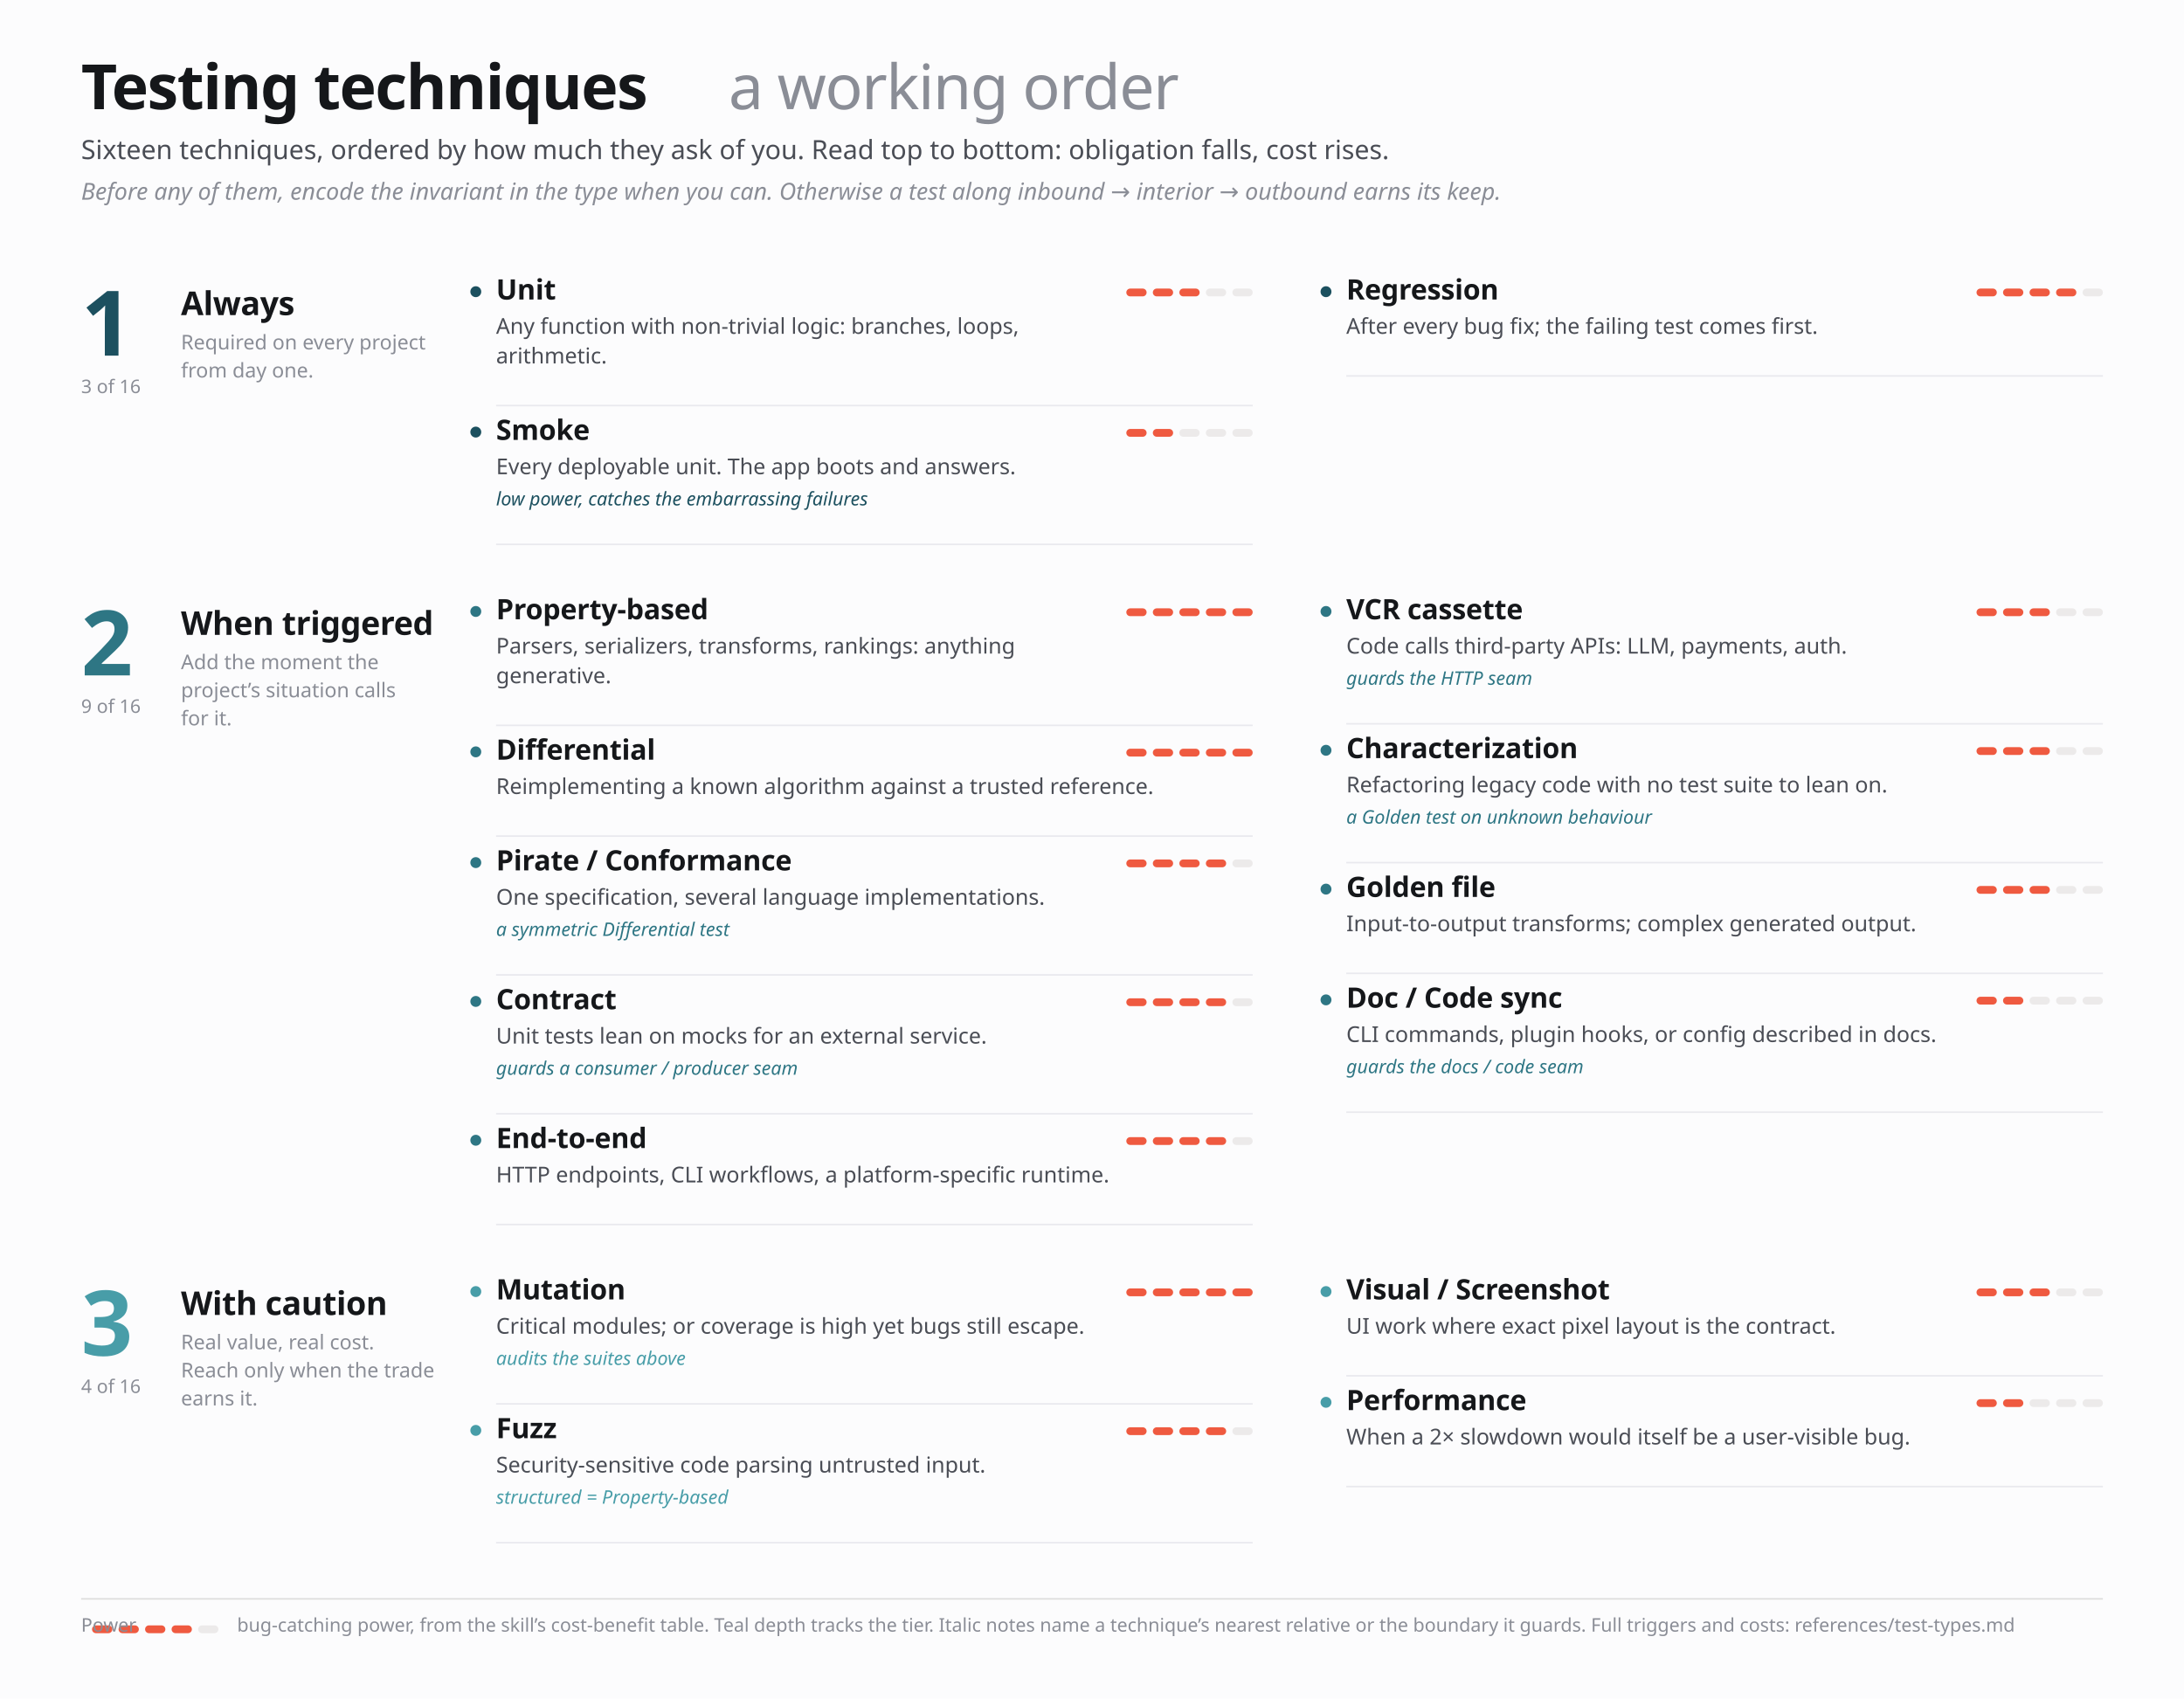
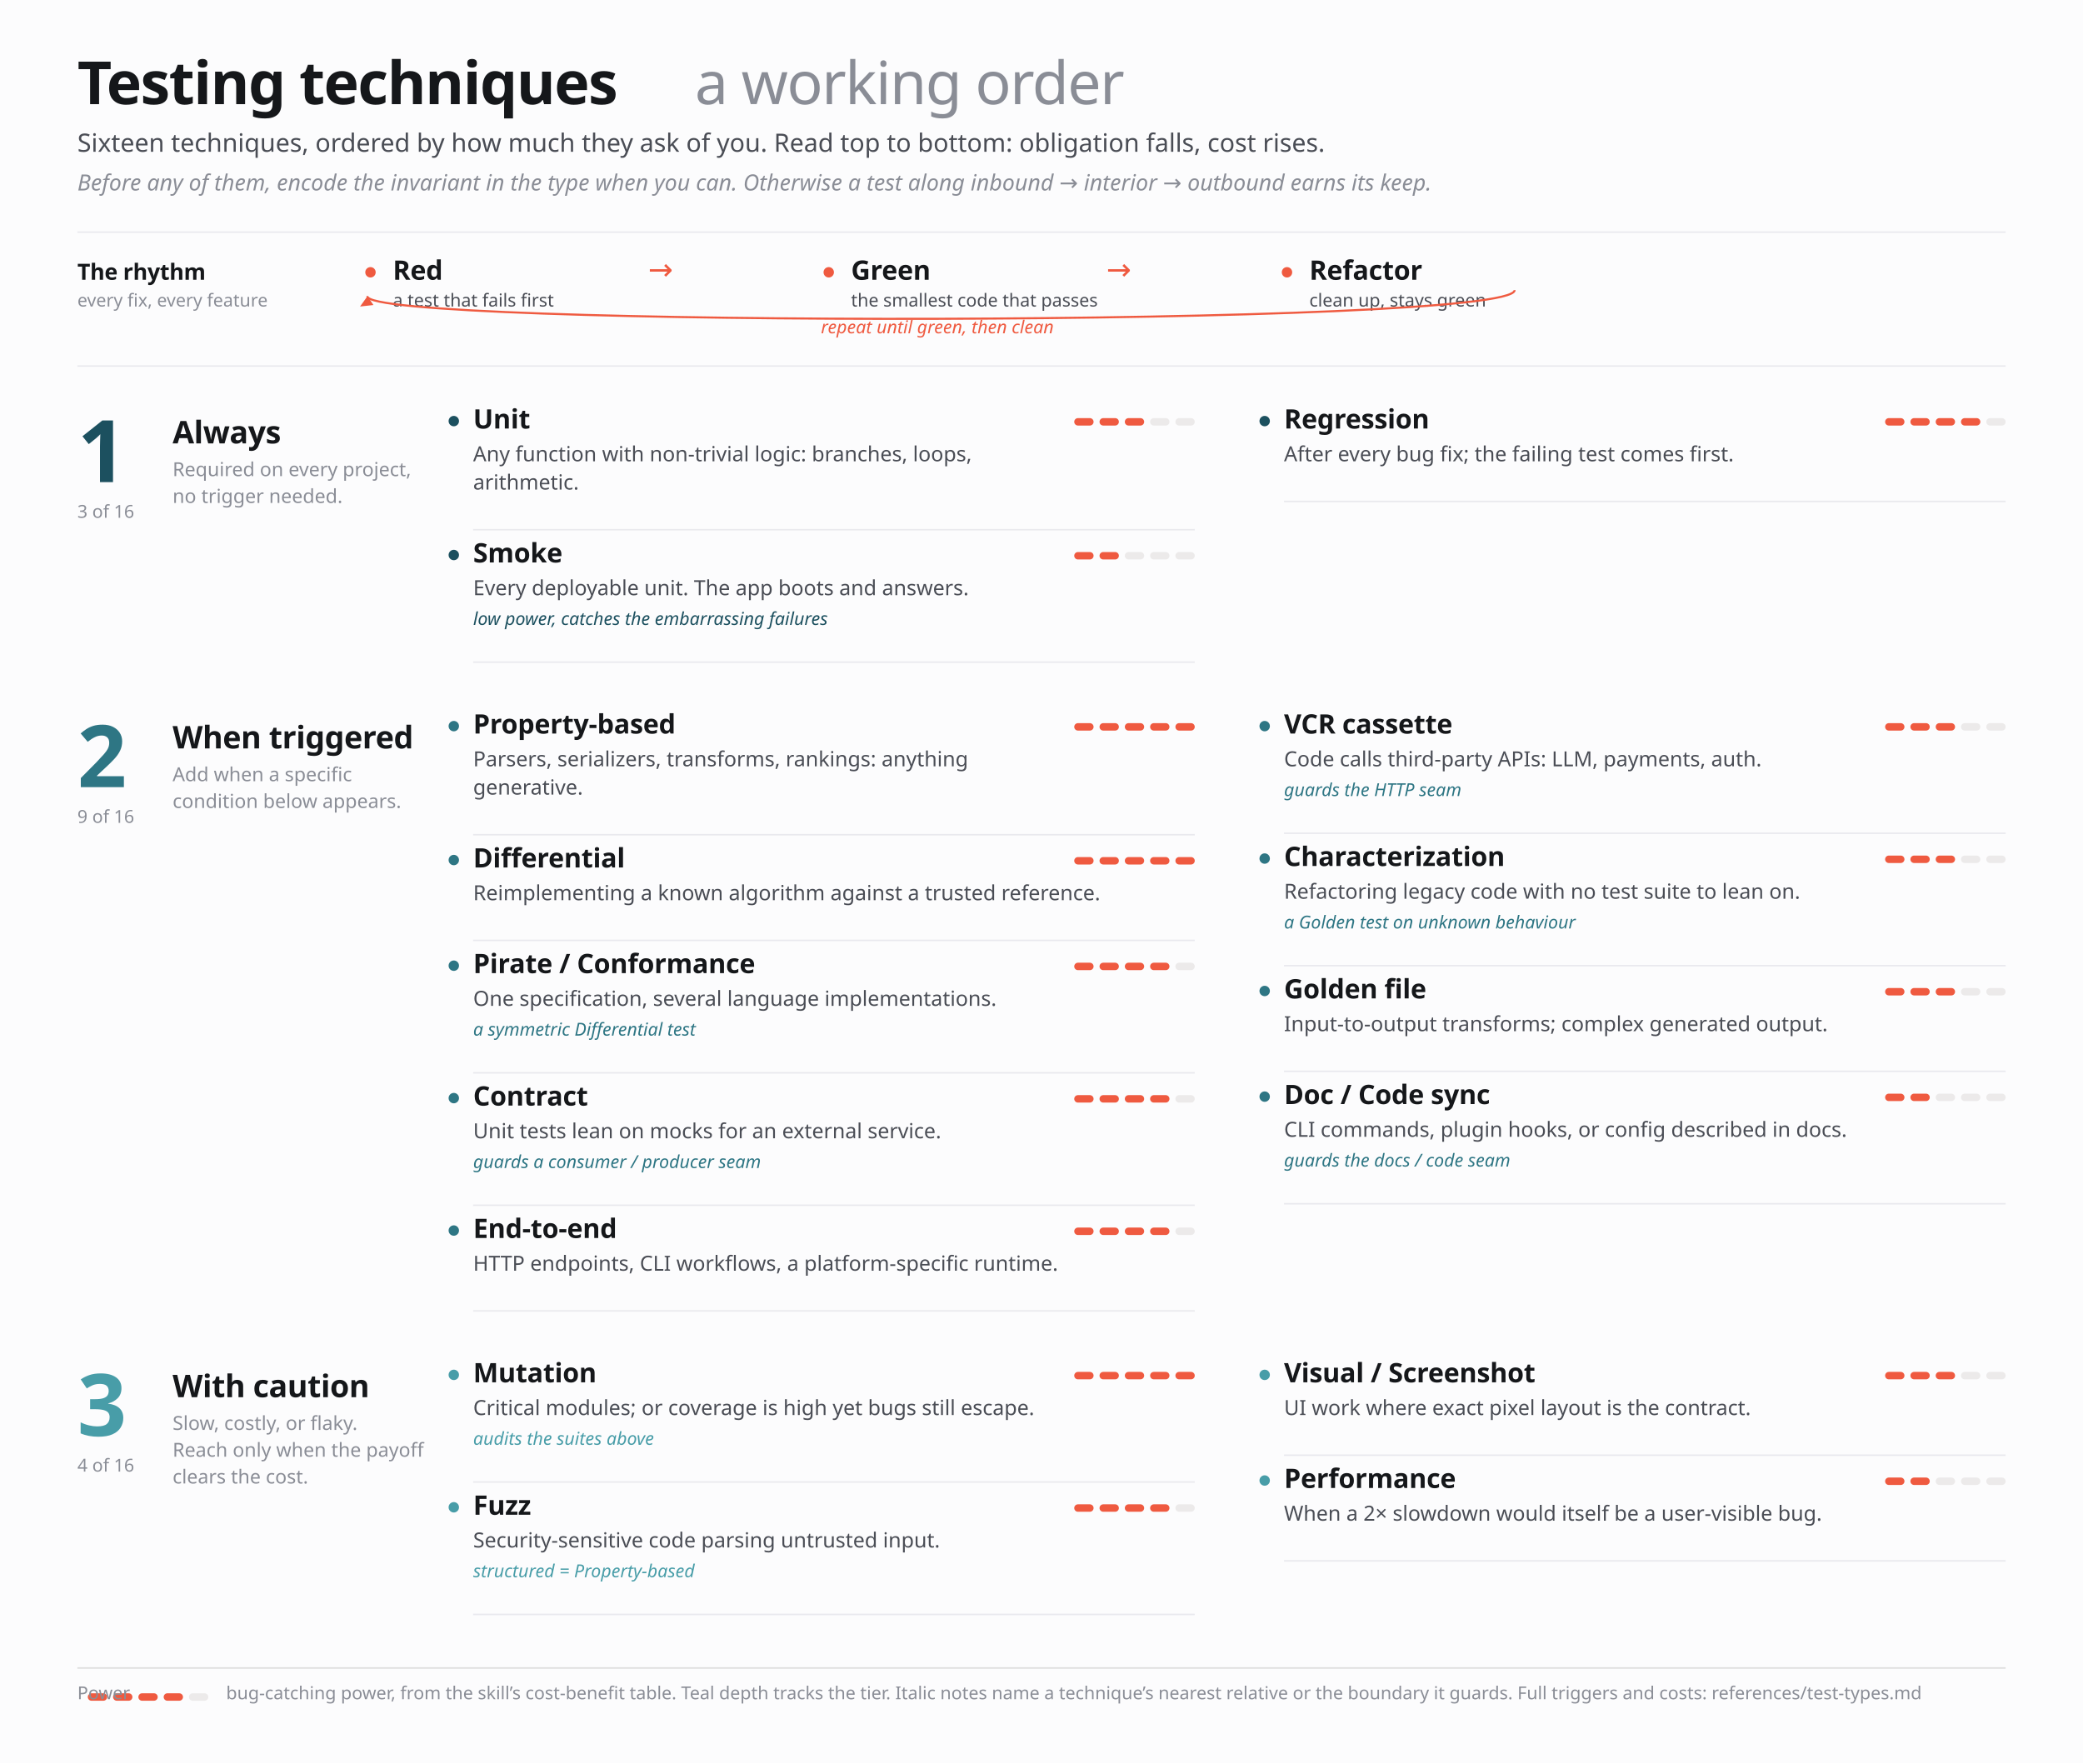
- <svg xmlns="http://www.w3.org/2000/svg" width="1400" height="1089" viewBox="0 0 1400 1089">
-   <rect width="1400" height="1089" fill="#fcfcfd" />
+ <svg xmlns="http://www.w3.org/2000/svg" width="1400" height="1185" viewBox="0 0 1400 1185">
+   <rect width="1400" height="1185" fill="#fcfcfd" />
  <text x="52.0" y="70.0" font-size="40" font-family="Bricolage Grotesque" font-weight="700" fill="#15171a" text-anchor="start" font-kerning="normal" letter-spacing="-0.80">Testing techniques</text>
  <text x="467.0" y="70.0" font-size="40" font-family="Bricolage Grotesque" font-weight="300" fill="#8a8d96" text-anchor="start" font-kerning="normal" letter-spacing="-0.80">a working order</text>
  <text x="52.0" y="102.0" font-size="17" font-family="Hanken Grotesk" font-weight="400" fill="#4a4d55" text-anchor="start" font-kerning="normal">Sixteen techniques, ordered by how much they ask of you. Read top to bottom: obligation falls, cost rises.</text>
  <text x="52.0" y="128.0" font-size="15" font-family="Hanken Grotesk" font-weight="400" fill="#8a8d96" text-anchor="start" font-kerning="normal" font-style="italic">Before any of them, encode the invariant in the type when you can. Otherwise a test along inbound → interior → outbound earns its keep.</text>
-   <text x="52.0" y="228.0" font-size="58" font-family="Bricolage Grotesque" font-weight="700" fill="#1c505f" text-anchor="start" font-kerning="normal" letter-spacing="-1.74">1</text>
-   <text x="116.0" y="202.0" font-size="21" font-family="Bricolage Grotesque" font-weight="600" fill="#15171a" text-anchor="start" font-kerning="normal" letter-spacing="-0.21">Always</text>
-   <text x="116.0" y="224.0" font-size="13" font-family="Hanken Grotesk" font-weight="400" fill="#8a8d96" text-anchor="start" font-kerning="normal">Required on every project</text>
-   <text x="116.0" y="242.0" font-size="13" font-family="Hanken Grotesk" font-weight="400" fill="#8a8d96" text-anchor="start" font-kerning="normal">from day one.</text>
-   <text x="52.0" y="252.0" font-size="12" font-family="Hanken Grotesk" font-weight="400" fill="#8a8d96" text-anchor="start" font-kerning="normal">3 of 16</text>
-   <circle cx="305.0" cy="187.0" r="3.5" fill="#1c505f" />
-   <text x="318.0" y="192.0" font-size="18" font-family="Bricolage Grotesque" font-weight="600" fill="#15171a" text-anchor="start" font-kerning="normal" letter-spacing="-0.11">Unit</text>
-   <rect x="722.0" y="185.0" width="13" height="5" rx="2.5" fill="#ef5a40" />
-   <rect x="739.0" y="185.0" width="13" height="5" rx="2.5" fill="#ef5a40" />
-   <rect x="756.0" y="185.0" width="13" height="5" rx="2.5" fill="#ef5a40" />
-   <rect x="773.0" y="185.0" width="13" height="5" rx="2.5" fill="#eceaea" />
-   <rect x="790.0" y="185.0" width="13" height="5" rx="2.5" fill="#eceaea" />
-   <text x="318.0" y="214.0" font-size="14" font-family="Hanken Grotesk" font-weight="400" fill="#4a4d55" text-anchor="start" font-kerning="normal">Any function with non-trivial logic: branches, loops,</text>
-   <text x="318.0" y="233.0" font-size="14" font-family="Hanken Grotesk" font-weight="400" fill="#4a4d55" text-anchor="start" font-kerning="normal">arithmetic.</text>
-   <line x1="318.0" y1="260.0" x2="803.0" y2="260.0" stroke="#e9e9ee" stroke-width="1" />
-   <circle cx="305.0" cy="277.0" r="3.5" fill="#1c505f" />
-   <text x="318.0" y="282.0" font-size="18" font-family="Bricolage Grotesque" font-weight="600" fill="#15171a" text-anchor="start" font-kerning="normal" letter-spacing="-0.11">Smoke</text>
-   <rect x="722.0" y="275.0" width="13" height="5" rx="2.5" fill="#ef5a40" />
-   <rect x="739.0" y="275.0" width="13" height="5" rx="2.5" fill="#ef5a40" />
-   <rect x="756.0" y="275.0" width="13" height="5" rx="2.5" fill="#eceaea" />
-   <rect x="773.0" y="275.0" width="13" height="5" rx="2.5" fill="#eceaea" />
-   <rect x="790.0" y="275.0" width="13" height="5" rx="2.5" fill="#eceaea" />
-   <text x="318.0" y="304.0" font-size="14" font-family="Hanken Grotesk" font-weight="400" fill="#4a4d55" text-anchor="start" font-kerning="normal">Every deployable unit. The app boots and answers.</text>
-   <text x="318.0" y="324.0" font-size="12" font-family="Hanken Grotesk" font-weight="400" fill="#1c505f" text-anchor="start" font-kerning="normal" font-style="italic">low power, catches the embarrassing failures</text>
-   <line x1="318.0" y1="349.0" x2="803.0" y2="349.0" stroke="#e9e9ee" stroke-width="1" />
-   <circle cx="850.0" cy="187.0" r="3.5" fill="#1c505f" />
-   <text x="863.0" y="192.0" font-size="18" font-family="Bricolage Grotesque" font-weight="600" fill="#15171a" text-anchor="start" font-kerning="normal" letter-spacing="-0.11">Regression</text>
-   <rect x="1267.0" y="185.0" width="13" height="5" rx="2.5" fill="#ef5a40" />
-   <rect x="1284.0" y="185.0" width="13" height="5" rx="2.5" fill="#ef5a40" />
-   <rect x="1301.0" y="185.0" width="13" height="5" rx="2.5" fill="#ef5a40" />
-   <rect x="1318.0" y="185.0" width="13" height="5" rx="2.5" fill="#ef5a40" />
-   <rect x="1335.0" y="185.0" width="13" height="5" rx="2.5" fill="#eceaea" />
-   <text x="863.0" y="214.0" font-size="14" font-family="Hanken Grotesk" font-weight="400" fill="#4a4d55" text-anchor="start" font-kerning="normal">After every bug fix; the failing test comes first.</text>
-   <line x1="863.0" y1="241.0" x2="1348.0" y2="241.0" stroke="#e9e9ee" stroke-width="1" />
-   <text x="52.0" y="433.0" font-size="58" font-family="Bricolage Grotesque" font-weight="700" fill="#2e7684" text-anchor="start" font-kerning="normal" letter-spacing="-1.74">2</text>
-   <text x="116.0" y="407.0" font-size="21" font-family="Bricolage Grotesque" font-weight="600" fill="#15171a" text-anchor="start" font-kerning="normal" letter-spacing="-0.21">When triggered</text>
-   <text x="116.0" y="429.0" font-size="13" font-family="Hanken Grotesk" font-weight="400" fill="#8a8d96" text-anchor="start" font-kerning="normal">Add the moment the</text>
-   <text x="116.0" y="447.0" font-size="13" font-family="Hanken Grotesk" font-weight="400" fill="#8a8d96" text-anchor="start" font-kerning="normal">project’s situation calls</text>
-   <text x="116.0" y="465.0" font-size="13" font-family="Hanken Grotesk" font-weight="400" fill="#8a8d96" text-anchor="start" font-kerning="normal">for it.</text>
-   <text x="52.0" y="457.0" font-size="12" font-family="Hanken Grotesk" font-weight="400" fill="#8a8d96" text-anchor="start" font-kerning="normal">9 of 16</text>
-   <circle cx="305.0" cy="392.0" r="3.5" fill="#2e7684" />
-   <text x="318.0" y="397.0" font-size="18" font-family="Bricolage Grotesque" font-weight="600" fill="#15171a" text-anchor="start" font-kerning="normal" letter-spacing="-0.11">Property-based</text>
-   <rect x="722.0" y="390.0" width="13" height="5" rx="2.5" fill="#ef5a40" />
-   <rect x="739.0" y="390.0" width="13" height="5" rx="2.5" fill="#ef5a40" />
-   <rect x="756.0" y="390.0" width="13" height="5" rx="2.5" fill="#ef5a40" />
-   <rect x="773.0" y="390.0" width="13" height="5" rx="2.5" fill="#ef5a40" />
-   <rect x="790.0" y="390.0" width="13" height="5" rx="2.5" fill="#ef5a40" />
-   <text x="318.0" y="419.0" font-size="14" font-family="Hanken Grotesk" font-weight="400" fill="#4a4d55" text-anchor="start" font-kerning="normal">Parsers, serializers, transforms, rankings: anything</text>
-   <text x="318.0" y="438.0" font-size="14" font-family="Hanken Grotesk" font-weight="400" fill="#4a4d55" text-anchor="start" font-kerning="normal">generative.</text>
-   <line x1="318.0" y1="465.0" x2="803.0" y2="465.0" stroke="#e9e9ee" stroke-width="1" />
-   <circle cx="305.0" cy="482.0" r="3.5" fill="#2e7684" />
-   <text x="318.0" y="487.0" font-size="18" font-family="Bricolage Grotesque" font-weight="600" fill="#15171a" text-anchor="start" font-kerning="normal" letter-spacing="-0.11">Differential</text>
-   <rect x="722.0" y="480.0" width="13" height="5" rx="2.5" fill="#ef5a40" />
-   <rect x="739.0" y="480.0" width="13" height="5" rx="2.5" fill="#ef5a40" />
-   <rect x="756.0" y="480.0" width="13" height="5" rx="2.5" fill="#ef5a40" />
-   <rect x="773.0" y="480.0" width="13" height="5" rx="2.5" fill="#ef5a40" />
-   <rect x="790.0" y="480.0" width="13" height="5" rx="2.5" fill="#ef5a40" />
-   <text x="318.0" y="509.0" font-size="14" font-family="Hanken Grotesk" font-weight="400" fill="#4a4d55" text-anchor="start" font-kerning="normal">Reimplementing a known algorithm against a trusted reference.</text>
-   <line x1="318.0" y1="536.0" x2="803.0" y2="536.0" stroke="#e9e9ee" stroke-width="1" />
-   <circle cx="305.0" cy="553.0" r="3.5" fill="#2e7684" />
-   <text x="318.0" y="558.0" font-size="18" font-family="Bricolage Grotesque" font-weight="600" fill="#15171a" text-anchor="start" font-kerning="normal" letter-spacing="-0.11">Pirate / Conformance</text>
-   <rect x="722.0" y="551.0" width="13" height="5" rx="2.5" fill="#ef5a40" />
-   <rect x="739.0" y="551.0" width="13" height="5" rx="2.5" fill="#ef5a40" />
-   <rect x="756.0" y="551.0" width="13" height="5" rx="2.5" fill="#ef5a40" />
-   <rect x="773.0" y="551.0" width="13" height="5" rx="2.5" fill="#ef5a40" />
-   <rect x="790.0" y="551.0" width="13" height="5" rx="2.5" fill="#eceaea" />
-   <text x="318.0" y="580.0" font-size="14" font-family="Hanken Grotesk" font-weight="400" fill="#4a4d55" text-anchor="start" font-kerning="normal">One specification, several language implementations.</text>
-   <text x="318.0" y="600.0" font-size="12" font-family="Hanken Grotesk" font-weight="400" fill="#2e7684" text-anchor="start" font-kerning="normal" font-style="italic">a symmetric Differential test</text>
-   <line x1="318.0" y1="625.0" x2="803.0" y2="625.0" stroke="#e9e9ee" stroke-width="1" />
-   <circle cx="305.0" cy="642.0" r="3.5" fill="#2e7684" />
-   <text x="318.0" y="647.0" font-size="18" font-family="Bricolage Grotesque" font-weight="600" fill="#15171a" text-anchor="start" font-kerning="normal" letter-spacing="-0.11">Contract</text>
-   <rect x="722.0" y="640.0" width="13" height="5" rx="2.5" fill="#ef5a40" />
-   <rect x="739.0" y="640.0" width="13" height="5" rx="2.5" fill="#ef5a40" />
-   <rect x="756.0" y="640.0" width="13" height="5" rx="2.5" fill="#ef5a40" />
-   <rect x="773.0" y="640.0" width="13" height="5" rx="2.5" fill="#ef5a40" />
-   <rect x="790.0" y="640.0" width="13" height="5" rx="2.5" fill="#eceaea" />
-   <text x="318.0" y="669.0" font-size="14" font-family="Hanken Grotesk" font-weight="400" fill="#4a4d55" text-anchor="start" font-kerning="normal">Unit tests lean on mocks for an external service.</text>
-   <text x="318.0" y="689.0" font-size="12" font-family="Hanken Grotesk" font-weight="400" fill="#2e7684" text-anchor="start" font-kerning="normal" font-style="italic">guards a consumer / producer seam</text>
-   <line x1="318.0" y1="714.0" x2="803.0" y2="714.0" stroke="#e9e9ee" stroke-width="1" />
-   <circle cx="305.0" cy="731.0" r="3.5" fill="#2e7684" />
-   <text x="318.0" y="736.0" font-size="18" font-family="Bricolage Grotesque" font-weight="600" fill="#15171a" text-anchor="start" font-kerning="normal" letter-spacing="-0.11">End-to-end</text>
-   <rect x="722.0" y="729.0" width="13" height="5" rx="2.5" fill="#ef5a40" />
-   <rect x="739.0" y="729.0" width="13" height="5" rx="2.5" fill="#ef5a40" />
-   <rect x="756.0" y="729.0" width="13" height="5" rx="2.5" fill="#ef5a40" />
-   <rect x="773.0" y="729.0" width="13" height="5" rx="2.5" fill="#ef5a40" />
-   <rect x="790.0" y="729.0" width="13" height="5" rx="2.5" fill="#eceaea" />
-   <text x="318.0" y="758.0" font-size="14" font-family="Hanken Grotesk" font-weight="400" fill="#4a4d55" text-anchor="start" font-kerning="normal">HTTP endpoints, CLI workflows, a platform-specific runtime.</text>
-   <line x1="318.0" y1="785.0" x2="803.0" y2="785.0" stroke="#e9e9ee" stroke-width="1" />
-   <circle cx="850.0" cy="392.0" r="3.5" fill="#2e7684" />
-   <text x="863.0" y="397.0" font-size="18" font-family="Bricolage Grotesque" font-weight="600" fill="#15171a" text-anchor="start" font-kerning="normal" letter-spacing="-0.11">VCR cassette</text>
-   <rect x="1267.0" y="390.0" width="13" height="5" rx="2.5" fill="#ef5a40" />
-   <rect x="1284.0" y="390.0" width="13" height="5" rx="2.5" fill="#ef5a40" />
-   <rect x="1301.0" y="390.0" width="13" height="5" rx="2.5" fill="#ef5a40" />
-   <rect x="1318.0" y="390.0" width="13" height="5" rx="2.5" fill="#eceaea" />
-   <rect x="1335.0" y="390.0" width="13" height="5" rx="2.5" fill="#eceaea" />
-   <text x="863.0" y="419.0" font-size="14" font-family="Hanken Grotesk" font-weight="400" fill="#4a4d55" text-anchor="start" font-kerning="normal">Code calls third-party APIs: LLM, payments, auth.</text>
-   <text x="863.0" y="439.0" font-size="12" font-family="Hanken Grotesk" font-weight="400" fill="#2e7684" text-anchor="start" font-kerning="normal" font-style="italic">guards the HTTP seam</text>
-   <line x1="863.0" y1="464.0" x2="1348.0" y2="464.0" stroke="#e9e9ee" stroke-width="1" />
-   <circle cx="850.0" cy="481.0" r="3.5" fill="#2e7684" />
-   <text x="863.0" y="486.0" font-size="18" font-family="Bricolage Grotesque" font-weight="600" fill="#15171a" text-anchor="start" font-kerning="normal" letter-spacing="-0.11">Characterization</text>
-   <rect x="1267.0" y="479.0" width="13" height="5" rx="2.5" fill="#ef5a40" />
-   <rect x="1284.0" y="479.0" width="13" height="5" rx="2.5" fill="#ef5a40" />
-   <rect x="1301.0" y="479.0" width="13" height="5" rx="2.5" fill="#ef5a40" />
-   <rect x="1318.0" y="479.0" width="13" height="5" rx="2.5" fill="#eceaea" />
-   <rect x="1335.0" y="479.0" width="13" height="5" rx="2.5" fill="#eceaea" />
-   <text x="863.0" y="508.0" font-size="14" font-family="Hanken Grotesk" font-weight="400" fill="#4a4d55" text-anchor="start" font-kerning="normal">Refactoring legacy code with no test suite to lean on.</text>
-   <text x="863.0" y="528.0" font-size="12" font-family="Hanken Grotesk" font-weight="400" fill="#2e7684" text-anchor="start" font-kerning="normal" font-style="italic">a Golden test on unknown behaviour</text>
-   <line x1="863.0" y1="553.0" x2="1348.0" y2="553.0" stroke="#e9e9ee" stroke-width="1" />
-   <circle cx="850.0" cy="570.0" r="3.5" fill="#2e7684" />
-   <text x="863.0" y="575.0" font-size="18" font-family="Bricolage Grotesque" font-weight="600" fill="#15171a" text-anchor="start" font-kerning="normal" letter-spacing="-0.11">Golden file</text>
-   <rect x="1267.0" y="568.0" width="13" height="5" rx="2.5" fill="#ef5a40" />
-   <rect x="1284.0" y="568.0" width="13" height="5" rx="2.5" fill="#ef5a40" />
-   <rect x="1301.0" y="568.0" width="13" height="5" rx="2.5" fill="#ef5a40" />
-   <rect x="1318.0" y="568.0" width="13" height="5" rx="2.5" fill="#eceaea" />
-   <rect x="1335.0" y="568.0" width="13" height="5" rx="2.5" fill="#eceaea" />
-   <text x="863.0" y="597.0" font-size="14" font-family="Hanken Grotesk" font-weight="400" fill="#4a4d55" text-anchor="start" font-kerning="normal">Input-to-output transforms; complex generated output.</text>
-   <line x1="863.0" y1="624.0" x2="1348.0" y2="624.0" stroke="#e9e9ee" stroke-width="1" />
-   <circle cx="850.0" cy="641.0" r="3.5" fill="#2e7684" />
-   <text x="863.0" y="646.0" font-size="18" font-family="Bricolage Grotesque" font-weight="600" fill="#15171a" text-anchor="start" font-kerning="normal" letter-spacing="-0.11">Doc / Code sync</text>
-   <rect x="1267.0" y="639.0" width="13" height="5" rx="2.5" fill="#ef5a40" />
-   <rect x="1284.0" y="639.0" width="13" height="5" rx="2.5" fill="#ef5a40" />
-   <rect x="1301.0" y="639.0" width="13" height="5" rx="2.5" fill="#eceaea" />
-   <rect x="1318.0" y="639.0" width="13" height="5" rx="2.5" fill="#eceaea" />
-   <rect x="1335.0" y="639.0" width="13" height="5" rx="2.5" fill="#eceaea" />
-   <text x="863.0" y="668.0" font-size="14" font-family="Hanken Grotesk" font-weight="400" fill="#4a4d55" text-anchor="start" font-kerning="normal">CLI commands, plugin hooks, or config described in docs.</text>
-   <text x="863.0" y="688.0" font-size="12" font-family="Hanken Grotesk" font-weight="400" fill="#2e7684" text-anchor="start" font-kerning="normal" font-style="italic">guards the docs / code seam</text>
-   <line x1="863.0" y1="713.0" x2="1348.0" y2="713.0" stroke="#e9e9ee" stroke-width="1" />
-   <text x="52.0" y="869.0" font-size="58" font-family="Bricolage Grotesque" font-weight="700" fill="#489da8" text-anchor="start" font-kerning="normal" letter-spacing="-1.74">3</text>
-   <text x="116.0" y="843.0" font-size="21" font-family="Bricolage Grotesque" font-weight="600" fill="#15171a" text-anchor="start" font-kerning="normal" letter-spacing="-0.21">With caution</text>
-   <text x="116.0" y="865.0" font-size="13" font-family="Hanken Grotesk" font-weight="400" fill="#8a8d96" text-anchor="start" font-kerning="normal">Real value, real cost.</text>
-   <text x="116.0" y="883.0" font-size="13" font-family="Hanken Grotesk" font-weight="400" fill="#8a8d96" text-anchor="start" font-kerning="normal">Reach only when the trade</text>
-   <text x="116.0" y="901.0" font-size="13" font-family="Hanken Grotesk" font-weight="400" fill="#8a8d96" text-anchor="start" font-kerning="normal">earns it.</text>
-   <text x="52.0" y="893.0" font-size="12" font-family="Hanken Grotesk" font-weight="400" fill="#8a8d96" text-anchor="start" font-kerning="normal">4 of 16</text>
-   <circle cx="305.0" cy="828.0" r="3.5" fill="#489da8" />
-   <text x="318.0" y="833.0" font-size="18" font-family="Bricolage Grotesque" font-weight="600" fill="#15171a" text-anchor="start" font-kerning="normal" letter-spacing="-0.11">Mutation</text>
-   <rect x="722.0" y="826.0" width="13" height="5" rx="2.5" fill="#ef5a40" />
-   <rect x="739.0" y="826.0" width="13" height="5" rx="2.5" fill="#ef5a40" />
-   <rect x="756.0" y="826.0" width="13" height="5" rx="2.5" fill="#ef5a40" />
-   <rect x="773.0" y="826.0" width="13" height="5" rx="2.5" fill="#ef5a40" />
-   <rect x="790.0" y="826.0" width="13" height="5" rx="2.5" fill="#ef5a40" />
-   <text x="318.0" y="855.0" font-size="14" font-family="Hanken Grotesk" font-weight="400" fill="#4a4d55" text-anchor="start" font-kerning="normal">Critical modules; or coverage is high yet bugs still escape.</text>
-   <text x="318.0" y="875.0" font-size="12" font-family="Hanken Grotesk" font-weight="400" fill="#489da8" text-anchor="start" font-kerning="normal" font-style="italic">audits the suites above</text>
-   <line x1="318.0" y1="900.0" x2="803.0" y2="900.0" stroke="#e9e9ee" stroke-width="1" />
-   <circle cx="305.0" cy="917.0" r="3.5" fill="#489da8" />
-   <text x="318.0" y="922.0" font-size="18" font-family="Bricolage Grotesque" font-weight="600" fill="#15171a" text-anchor="start" font-kerning="normal" letter-spacing="-0.11">Fuzz</text>
-   <rect x="722.0" y="915.0" width="13" height="5" rx="2.5" fill="#ef5a40" />
-   <rect x="739.0" y="915.0" width="13" height="5" rx="2.5" fill="#ef5a40" />
-   <rect x="756.0" y="915.0" width="13" height="5" rx="2.5" fill="#ef5a40" />
-   <rect x="773.0" y="915.0" width="13" height="5" rx="2.5" fill="#ef5a40" />
-   <rect x="790.0" y="915.0" width="13" height="5" rx="2.5" fill="#eceaea" />
-   <text x="318.0" y="944.0" font-size="14" font-family="Hanken Grotesk" font-weight="400" fill="#4a4d55" text-anchor="start" font-kerning="normal">Security-sensitive code parsing untrusted input.</text>
-   <text x="318.0" y="964.0" font-size="12" font-family="Hanken Grotesk" font-weight="400" fill="#489da8" text-anchor="start" font-kerning="normal" font-style="italic">structured = Property-based</text>
-   <line x1="318.0" y1="989.0" x2="803.0" y2="989.0" stroke="#e9e9ee" stroke-width="1" />
-   <circle cx="850.0" cy="828.0" r="3.5" fill="#489da8" />
-   <text x="863.0" y="833.0" font-size="18" font-family="Bricolage Grotesque" font-weight="600" fill="#15171a" text-anchor="start" font-kerning="normal" letter-spacing="-0.11">Visual / Screenshot</text>
-   <rect x="1267.0" y="826.0" width="13" height="5" rx="2.5" fill="#ef5a40" />
-   <rect x="1284.0" y="826.0" width="13" height="5" rx="2.5" fill="#ef5a40" />
-   <rect x="1301.0" y="826.0" width="13" height="5" rx="2.5" fill="#ef5a40" />
-   <rect x="1318.0" y="826.0" width="13" height="5" rx="2.5" fill="#eceaea" />
-   <rect x="1335.0" y="826.0" width="13" height="5" rx="2.5" fill="#eceaea" />
-   <text x="863.0" y="855.0" font-size="14" font-family="Hanken Grotesk" font-weight="400" fill="#4a4d55" text-anchor="start" font-kerning="normal">UI work where exact pixel layout is the contract.</text>
-   <line x1="863.0" y1="882.0" x2="1348.0" y2="882.0" stroke="#e9e9ee" stroke-width="1" />
-   <circle cx="850.0" cy="899.0" r="3.5" fill="#489da8" />
-   <text x="863.0" y="904.0" font-size="18" font-family="Bricolage Grotesque" font-weight="600" fill="#15171a" text-anchor="start" font-kerning="normal" letter-spacing="-0.11">Performance</text>
-   <rect x="1267.0" y="897.0" width="13" height="5" rx="2.5" fill="#ef5a40" />
-   <rect x="1284.0" y="897.0" width="13" height="5" rx="2.5" fill="#ef5a40" />
-   <rect x="1301.0" y="897.0" width="13" height="5" rx="2.5" fill="#eceaea" />
-   <rect x="1318.0" y="897.0" width="13" height="5" rx="2.5" fill="#eceaea" />
-   <rect x="1335.0" y="897.0" width="13" height="5" rx="2.5" fill="#eceaea" />
-   <text x="863.0" y="926.0" font-size="14" font-family="Hanken Grotesk" font-weight="400" fill="#4a4d55" text-anchor="start" font-kerning="normal">When a 2× slowdown would itself be a user-visible bug.</text>
-   <line x1="863.0" y1="953.0" x2="1348.0" y2="953.0" stroke="#e9e9ee" stroke-width="1" />
-   <line x1="52.0" y1="1025.0" x2="1348.0" y2="1025.0" stroke="#dededd" stroke-width="1" />
-   <rect x="59.0" y="1042.0" width="13" height="5" rx="2.5" fill="#ef5a40" />
-   <rect x="76.0" y="1042.0" width="13" height="5" rx="2.5" fill="#ef5a40" />
-   <rect x="93.0" y="1042.0" width="13" height="5" rx="2.5" fill="#ef5a40" />
-   <rect x="110.0" y="1042.0" width="13" height="5" rx="2.5" fill="#ef5a40" />
-   <rect x="127.0" y="1042.0" width="13" height="5" rx="2.5" fill="#eceaea" />
-   <text x="52.0" y="1046.0" font-size="12" font-family="Hanken Grotesk" font-weight="400" fill="#8a8d96" text-anchor="start" font-kerning="normal">Power</text>
-   <text x="152.0" y="1046.0" font-size="12" font-family="Hanken Grotesk" font-weight="400" fill="#8a8d96" text-anchor="start" font-kerning="normal">bug-catching power, from the skill’s cost-benefit table.   Teal depth tracks the tier.   Italic notes name a technique’s nearest relative or the boundary it guards.   Full triggers and costs: references/test-types.md</text>
+   <line x1="52.0" y1="156.0" x2="1348.0" y2="156.0" stroke="#e9e9ee" stroke-width="1" />
+   <text x="52.0" y="188.0" font-size="15" font-family="Bricolage Grotesque" font-weight="600" fill="#15171a" text-anchor="start" font-kerning="normal" letter-spacing="-0.15">The rhythm</text>
+   <text x="52.0" y="206.0" font-size="12" font-family="Hanken Grotesk" font-weight="400" fill="#8a8d96" text-anchor="start" font-kerning="normal">every fix, every feature</text>
+   <circle cx="249.0" cy="183.0" r="3.5" fill="#ef5a40" />
+   <text x="264.0" y="188.0" font-size="18" font-family="Bricolage Grotesque" font-weight="600" fill="#15171a" text-anchor="start" font-kerning="normal" letter-spacing="-0.11">Red</text>
+   <text x="264.0" y="206.0" font-size="12" font-family="Hanken Grotesk" font-weight="400" fill="#4a4d55" text-anchor="start" font-kerning="normal">a test that fails first</text>
+   <circle cx="557.0" cy="183.0" r="3.5" fill="#ef5a40" />
+   <text x="572.0" y="188.0" font-size="18" font-family="Bricolage Grotesque" font-weight="600" fill="#15171a" text-anchor="start" font-kerning="normal" letter-spacing="-0.11">Green</text>
+   <text x="572.0" y="206.0" font-size="12" font-family="Hanken Grotesk" font-weight="400" fill="#4a4d55" text-anchor="start" font-kerning="normal">the smallest code that passes</text>
+   <circle cx="865.0" cy="183.0" r="3.5" fill="#ef5a40" />
+   <text x="880.0" y="188.0" font-size="18" font-family="Bricolage Grotesque" font-weight="600" fill="#15171a" text-anchor="start" font-kerning="normal" letter-spacing="-0.11">Refactor</text>
+   <text x="880.0" y="206.0" font-size="12" font-family="Hanken Grotesk" font-weight="400" fill="#4a4d55" text-anchor="start" font-kerning="normal">clean up, stays green</text>
+   <text x="444.0" y="188.0" font-size="20" font-family="Hanken Grotesk" font-weight="400" fill="#ef5a40" text-anchor="middle" font-kerning="normal">→</text>
+   <text x="752.0" y="188.0" font-size="20" font-family="Hanken Grotesk" font-weight="400" fill="#ef5a40" text-anchor="middle" font-kerning="normal">→</text>
+   <path d="M 1018.0,195.0 C 1018.0,220.0 242.0,220.0 247.0,199.0" fill="none" stroke="#ef5a40" stroke-width="1.4" />
+   <path d="M 247.0,199.0 l -5,7 l 9,-1 z" fill="#ef5a40" />
+   <text x="630.0" y="224.0" font-size="12" font-family="Hanken Grotesk" font-weight="400" fill="#ef5a40" text-anchor="middle" font-kerning="normal" font-style="italic">repeat until green, then clean</text>
+   <line x1="52.0" y1="246.0" x2="1348.0" y2="246.0" stroke="#e9e9ee" stroke-width="1" />
+   <text x="52.0" y="324.0" font-size="58" font-family="Bricolage Grotesque" font-weight="700" fill="#1c505f" text-anchor="start" font-kerning="normal" letter-spacing="-1.74">1</text>
+   <text x="116.0" y="298.0" font-size="21" font-family="Bricolage Grotesque" font-weight="600" fill="#15171a" text-anchor="start" font-kerning="normal" letter-spacing="-0.21">Always</text>
+   <text x="116.0" y="320.0" font-size="13" font-family="Hanken Grotesk" font-weight="400" fill="#8a8d96" text-anchor="start" font-kerning="normal">Required on every project,</text>
+   <text x="116.0" y="338.0" font-size="13" font-family="Hanken Grotesk" font-weight="400" fill="#8a8d96" text-anchor="start" font-kerning="normal">no trigger needed.</text>
+   <text x="52.0" y="348.0" font-size="12" font-family="Hanken Grotesk" font-weight="400" fill="#8a8d96" text-anchor="start" font-kerning="normal">3 of 16</text>
+   <circle cx="305.0" cy="283.0" r="3.5" fill="#1c505f" />
+   <text x="318.0" y="288.0" font-size="18" font-family="Bricolage Grotesque" font-weight="600" fill="#15171a" text-anchor="start" font-kerning="normal" letter-spacing="-0.11">Unit</text>
+   <rect x="722.0" y="281.0" width="13" height="5" rx="2.5" fill="#ef5a40" />
+   <rect x="739.0" y="281.0" width="13" height="5" rx="2.5" fill="#ef5a40" />
+   <rect x="756.0" y="281.0" width="13" height="5" rx="2.5" fill="#ef5a40" />
+   <rect x="773.0" y="281.0" width="13" height="5" rx="2.5" fill="#eceaea" />
+   <rect x="790.0" y="281.0" width="13" height="5" rx="2.5" fill="#eceaea" />
+   <text x="318.0" y="310.0" font-size="14" font-family="Hanken Grotesk" font-weight="400" fill="#4a4d55" text-anchor="start" font-kerning="normal">Any function with non-trivial logic: branches, loops,</text>
+   <text x="318.0" y="329.0" font-size="14" font-family="Hanken Grotesk" font-weight="400" fill="#4a4d55" text-anchor="start" font-kerning="normal">arithmetic.</text>
+   <line x1="318.0" y1="356.0" x2="803.0" y2="356.0" stroke="#e9e9ee" stroke-width="1" />
+   <circle cx="305.0" cy="373.0" r="3.5" fill="#1c505f" />
+   <text x="318.0" y="378.0" font-size="18" font-family="Bricolage Grotesque" font-weight="600" fill="#15171a" text-anchor="start" font-kerning="normal" letter-spacing="-0.11">Smoke</text>
+   <rect x="722.0" y="371.0" width="13" height="5" rx="2.5" fill="#ef5a40" />
+   <rect x="739.0" y="371.0" width="13" height="5" rx="2.5" fill="#ef5a40" />
+   <rect x="756.0" y="371.0" width="13" height="5" rx="2.5" fill="#eceaea" />
+   <rect x="773.0" y="371.0" width="13" height="5" rx="2.5" fill="#eceaea" />
+   <rect x="790.0" y="371.0" width="13" height="5" rx="2.5" fill="#eceaea" />
+   <text x="318.0" y="400.0" font-size="14" font-family="Hanken Grotesk" font-weight="400" fill="#4a4d55" text-anchor="start" font-kerning="normal">Every deployable unit. The app boots and answers.</text>
+   <text x="318.0" y="420.0" font-size="12" font-family="Hanken Grotesk" font-weight="400" fill="#1c505f" text-anchor="start" font-kerning="normal" font-style="italic">low power, catches the embarrassing failures</text>
+   <line x1="318.0" y1="445.0" x2="803.0" y2="445.0" stroke="#e9e9ee" stroke-width="1" />
+   <circle cx="850.0" cy="283.0" r="3.5" fill="#1c505f" />
+   <text x="863.0" y="288.0" font-size="18" font-family="Bricolage Grotesque" font-weight="600" fill="#15171a" text-anchor="start" font-kerning="normal" letter-spacing="-0.11">Regression</text>
+   <rect x="1267.0" y="281.0" width="13" height="5" rx="2.5" fill="#ef5a40" />
+   <rect x="1284.0" y="281.0" width="13" height="5" rx="2.5" fill="#ef5a40" />
+   <rect x="1301.0" y="281.0" width="13" height="5" rx="2.5" fill="#ef5a40" />
+   <rect x="1318.0" y="281.0" width="13" height="5" rx="2.5" fill="#ef5a40" />
+   <rect x="1335.0" y="281.0" width="13" height="5" rx="2.5" fill="#eceaea" />
+   <text x="863.0" y="310.0" font-size="14" font-family="Hanken Grotesk" font-weight="400" fill="#4a4d55" text-anchor="start" font-kerning="normal">After every bug fix; the failing test comes first.</text>
+   <line x1="863.0" y1="337.0" x2="1348.0" y2="337.0" stroke="#e9e9ee" stroke-width="1" />
+   <text x="52.0" y="529.0" font-size="58" font-family="Bricolage Grotesque" font-weight="700" fill="#2e7684" text-anchor="start" font-kerning="normal" letter-spacing="-1.74">2</text>
+   <text x="116.0" y="503.0" font-size="21" font-family="Bricolage Grotesque" font-weight="600" fill="#15171a" text-anchor="start" font-kerning="normal" letter-spacing="-0.21">When triggered</text>
+   <text x="116.0" y="525.0" font-size="13" font-family="Hanken Grotesk" font-weight="400" fill="#8a8d96" text-anchor="start" font-kerning="normal">Add when a specific</text>
+   <text x="116.0" y="543.0" font-size="13" font-family="Hanken Grotesk" font-weight="400" fill="#8a8d96" text-anchor="start" font-kerning="normal">condition below appears.</text>
+   <text x="52.0" y="553.0" font-size="12" font-family="Hanken Grotesk" font-weight="400" fill="#8a8d96" text-anchor="start" font-kerning="normal">9 of 16</text>
+   <circle cx="305.0" cy="488.0" r="3.5" fill="#2e7684" />
+   <text x="318.0" y="493.0" font-size="18" font-family="Bricolage Grotesque" font-weight="600" fill="#15171a" text-anchor="start" font-kerning="normal" letter-spacing="-0.11">Property-based</text>
+   <rect x="722.0" y="486.0" width="13" height="5" rx="2.5" fill="#ef5a40" />
+   <rect x="739.0" y="486.0" width="13" height="5" rx="2.5" fill="#ef5a40" />
+   <rect x="756.0" y="486.0" width="13" height="5" rx="2.5" fill="#ef5a40" />
+   <rect x="773.0" y="486.0" width="13" height="5" rx="2.5" fill="#ef5a40" />
+   <rect x="790.0" y="486.0" width="13" height="5" rx="2.5" fill="#ef5a40" />
+   <text x="318.0" y="515.0" font-size="14" font-family="Hanken Grotesk" font-weight="400" fill="#4a4d55" text-anchor="start" font-kerning="normal">Parsers, serializers, transforms, rankings: anything</text>
+   <text x="318.0" y="534.0" font-size="14" font-family="Hanken Grotesk" font-weight="400" fill="#4a4d55" text-anchor="start" font-kerning="normal">generative.</text>
+   <line x1="318.0" y1="561.0" x2="803.0" y2="561.0" stroke="#e9e9ee" stroke-width="1" />
+   <circle cx="305.0" cy="578.0" r="3.5" fill="#2e7684" />
+   <text x="318.0" y="583.0" font-size="18" font-family="Bricolage Grotesque" font-weight="600" fill="#15171a" text-anchor="start" font-kerning="normal" letter-spacing="-0.11">Differential</text>
+   <rect x="722.0" y="576.0" width="13" height="5" rx="2.5" fill="#ef5a40" />
+   <rect x="739.0" y="576.0" width="13" height="5" rx="2.5" fill="#ef5a40" />
+   <rect x="756.0" y="576.0" width="13" height="5" rx="2.5" fill="#ef5a40" />
+   <rect x="773.0" y="576.0" width="13" height="5" rx="2.5" fill="#ef5a40" />
+   <rect x="790.0" y="576.0" width="13" height="5" rx="2.5" fill="#ef5a40" />
+   <text x="318.0" y="605.0" font-size="14" font-family="Hanken Grotesk" font-weight="400" fill="#4a4d55" text-anchor="start" font-kerning="normal">Reimplementing a known algorithm against a trusted reference.</text>
+   <line x1="318.0" y1="632.0" x2="803.0" y2="632.0" stroke="#e9e9ee" stroke-width="1" />
+   <circle cx="305.0" cy="649.0" r="3.5" fill="#2e7684" />
+   <text x="318.0" y="654.0" font-size="18" font-family="Bricolage Grotesque" font-weight="600" fill="#15171a" text-anchor="start" font-kerning="normal" letter-spacing="-0.11">Pirate / Conformance</text>
+   <rect x="722.0" y="647.0" width="13" height="5" rx="2.5" fill="#ef5a40" />
+   <rect x="739.0" y="647.0" width="13" height="5" rx="2.5" fill="#ef5a40" />
+   <rect x="756.0" y="647.0" width="13" height="5" rx="2.5" fill="#ef5a40" />
+   <rect x="773.0" y="647.0" width="13" height="5" rx="2.5" fill="#ef5a40" />
+   <rect x="790.0" y="647.0" width="13" height="5" rx="2.5" fill="#eceaea" />
+   <text x="318.0" y="676.0" font-size="14" font-family="Hanken Grotesk" font-weight="400" fill="#4a4d55" text-anchor="start" font-kerning="normal">One specification, several language implementations.</text>
+   <text x="318.0" y="696.0" font-size="12" font-family="Hanken Grotesk" font-weight="400" fill="#2e7684" text-anchor="start" font-kerning="normal" font-style="italic">a symmetric Differential test</text>
+   <line x1="318.0" y1="721.0" x2="803.0" y2="721.0" stroke="#e9e9ee" stroke-width="1" />
+   <circle cx="305.0" cy="738.0" r="3.5" fill="#2e7684" />
+   <text x="318.0" y="743.0" font-size="18" font-family="Bricolage Grotesque" font-weight="600" fill="#15171a" text-anchor="start" font-kerning="normal" letter-spacing="-0.11">Contract</text>
+   <rect x="722.0" y="736.0" width="13" height="5" rx="2.5" fill="#ef5a40" />
+   <rect x="739.0" y="736.0" width="13" height="5" rx="2.5" fill="#ef5a40" />
+   <rect x="756.0" y="736.0" width="13" height="5" rx="2.5" fill="#ef5a40" />
+   <rect x="773.0" y="736.0" width="13" height="5" rx="2.5" fill="#ef5a40" />
+   <rect x="790.0" y="736.0" width="13" height="5" rx="2.5" fill="#eceaea" />
+   <text x="318.0" y="765.0" font-size="14" font-family="Hanken Grotesk" font-weight="400" fill="#4a4d55" text-anchor="start" font-kerning="normal">Unit tests lean on mocks for an external service.</text>
+   <text x="318.0" y="785.0" font-size="12" font-family="Hanken Grotesk" font-weight="400" fill="#2e7684" text-anchor="start" font-kerning="normal" font-style="italic">guards a consumer / producer seam</text>
+   <line x1="318.0" y1="810.0" x2="803.0" y2="810.0" stroke="#e9e9ee" stroke-width="1" />
+   <circle cx="305.0" cy="827.0" r="3.5" fill="#2e7684" />
+   <text x="318.0" y="832.0" font-size="18" font-family="Bricolage Grotesque" font-weight="600" fill="#15171a" text-anchor="start" font-kerning="normal" letter-spacing="-0.11">End-to-end</text>
+   <rect x="722.0" y="825.0" width="13" height="5" rx="2.5" fill="#ef5a40" />
+   <rect x="739.0" y="825.0" width="13" height="5" rx="2.5" fill="#ef5a40" />
+   <rect x="756.0" y="825.0" width="13" height="5" rx="2.5" fill="#ef5a40" />
+   <rect x="773.0" y="825.0" width="13" height="5" rx="2.5" fill="#ef5a40" />
+   <rect x="790.0" y="825.0" width="13" height="5" rx="2.5" fill="#eceaea" />
+   <text x="318.0" y="854.0" font-size="14" font-family="Hanken Grotesk" font-weight="400" fill="#4a4d55" text-anchor="start" font-kerning="normal">HTTP endpoints, CLI workflows, a platform-specific runtime.</text>
+   <line x1="318.0" y1="881.0" x2="803.0" y2="881.0" stroke="#e9e9ee" stroke-width="1" />
+   <circle cx="850.0" cy="488.0" r="3.5" fill="#2e7684" />
+   <text x="863.0" y="493.0" font-size="18" font-family="Bricolage Grotesque" font-weight="600" fill="#15171a" text-anchor="start" font-kerning="normal" letter-spacing="-0.11">VCR cassette</text>
+   <rect x="1267.0" y="486.0" width="13" height="5" rx="2.5" fill="#ef5a40" />
+   <rect x="1284.0" y="486.0" width="13" height="5" rx="2.5" fill="#ef5a40" />
+   <rect x="1301.0" y="486.0" width="13" height="5" rx="2.5" fill="#ef5a40" />
+   <rect x="1318.0" y="486.0" width="13" height="5" rx="2.5" fill="#eceaea" />
+   <rect x="1335.0" y="486.0" width="13" height="5" rx="2.5" fill="#eceaea" />
+   <text x="863.0" y="515.0" font-size="14" font-family="Hanken Grotesk" font-weight="400" fill="#4a4d55" text-anchor="start" font-kerning="normal">Code calls third-party APIs: LLM, payments, auth.</text>
+   <text x="863.0" y="535.0" font-size="12" font-family="Hanken Grotesk" font-weight="400" fill="#2e7684" text-anchor="start" font-kerning="normal" font-style="italic">guards the HTTP seam</text>
+   <line x1="863.0" y1="560.0" x2="1348.0" y2="560.0" stroke="#e9e9ee" stroke-width="1" />
+   <circle cx="850.0" cy="577.0" r="3.5" fill="#2e7684" />
+   <text x="863.0" y="582.0" font-size="18" font-family="Bricolage Grotesque" font-weight="600" fill="#15171a" text-anchor="start" font-kerning="normal" letter-spacing="-0.11">Characterization</text>
+   <rect x="1267.0" y="575.0" width="13" height="5" rx="2.5" fill="#ef5a40" />
+   <rect x="1284.0" y="575.0" width="13" height="5" rx="2.5" fill="#ef5a40" />
+   <rect x="1301.0" y="575.0" width="13" height="5" rx="2.5" fill="#ef5a40" />
+   <rect x="1318.0" y="575.0" width="13" height="5" rx="2.5" fill="#eceaea" />
+   <rect x="1335.0" y="575.0" width="13" height="5" rx="2.5" fill="#eceaea" />
+   <text x="863.0" y="604.0" font-size="14" font-family="Hanken Grotesk" font-weight="400" fill="#4a4d55" text-anchor="start" font-kerning="normal">Refactoring legacy code with no test suite to lean on.</text>
+   <text x="863.0" y="624.0" font-size="12" font-family="Hanken Grotesk" font-weight="400" fill="#2e7684" text-anchor="start" font-kerning="normal" font-style="italic">a Golden test on unknown behaviour</text>
+   <line x1="863.0" y1="649.0" x2="1348.0" y2="649.0" stroke="#e9e9ee" stroke-width="1" />
+   <circle cx="850.0" cy="666.0" r="3.5" fill="#2e7684" />
+   <text x="863.0" y="671.0" font-size="18" font-family="Bricolage Grotesque" font-weight="600" fill="#15171a" text-anchor="start" font-kerning="normal" letter-spacing="-0.11">Golden file</text>
+   <rect x="1267.0" y="664.0" width="13" height="5" rx="2.5" fill="#ef5a40" />
+   <rect x="1284.0" y="664.0" width="13" height="5" rx="2.5" fill="#ef5a40" />
+   <rect x="1301.0" y="664.0" width="13" height="5" rx="2.5" fill="#ef5a40" />
+   <rect x="1318.0" y="664.0" width="13" height="5" rx="2.5" fill="#eceaea" />
+   <rect x="1335.0" y="664.0" width="13" height="5" rx="2.5" fill="#eceaea" />
+   <text x="863.0" y="693.0" font-size="14" font-family="Hanken Grotesk" font-weight="400" fill="#4a4d55" text-anchor="start" font-kerning="normal">Input-to-output transforms; complex generated output.</text>
+   <line x1="863.0" y1="720.0" x2="1348.0" y2="720.0" stroke="#e9e9ee" stroke-width="1" />
+   <circle cx="850.0" cy="737.0" r="3.5" fill="#2e7684" />
+   <text x="863.0" y="742.0" font-size="18" font-family="Bricolage Grotesque" font-weight="600" fill="#15171a" text-anchor="start" font-kerning="normal" letter-spacing="-0.11">Doc / Code sync</text>
+   <rect x="1267.0" y="735.0" width="13" height="5" rx="2.5" fill="#ef5a40" />
+   <rect x="1284.0" y="735.0" width="13" height="5" rx="2.5" fill="#ef5a40" />
+   <rect x="1301.0" y="735.0" width="13" height="5" rx="2.5" fill="#eceaea" />
+   <rect x="1318.0" y="735.0" width="13" height="5" rx="2.5" fill="#eceaea" />
+   <rect x="1335.0" y="735.0" width="13" height="5" rx="2.5" fill="#eceaea" />
+   <text x="863.0" y="764.0" font-size="14" font-family="Hanken Grotesk" font-weight="400" fill="#4a4d55" text-anchor="start" font-kerning="normal">CLI commands, plugin hooks, or config described in docs.</text>
+   <text x="863.0" y="784.0" font-size="12" font-family="Hanken Grotesk" font-weight="400" fill="#2e7684" text-anchor="start" font-kerning="normal" font-style="italic">guards the docs / code seam</text>
+   <line x1="863.0" y1="809.0" x2="1348.0" y2="809.0" stroke="#e9e9ee" stroke-width="1" />
+   <text x="52.0" y="965.0" font-size="58" font-family="Bricolage Grotesque" font-weight="700" fill="#489da8" text-anchor="start" font-kerning="normal" letter-spacing="-1.74">3</text>
+   <text x="116.0" y="939.0" font-size="21" font-family="Bricolage Grotesque" font-weight="600" fill="#15171a" text-anchor="start" font-kerning="normal" letter-spacing="-0.21">With caution</text>
+   <text x="116.0" y="961.0" font-size="13" font-family="Hanken Grotesk" font-weight="400" fill="#8a8d96" text-anchor="start" font-kerning="normal">Slow, costly, or flaky.</text>
+   <text x="116.0" y="979.0" font-size="13" font-family="Hanken Grotesk" font-weight="400" fill="#8a8d96" text-anchor="start" font-kerning="normal">Reach only when the payoff</text>
+   <text x="116.0" y="997.0" font-size="13" font-family="Hanken Grotesk" font-weight="400" fill="#8a8d96" text-anchor="start" font-kerning="normal">clears the cost.</text>
+   <text x="52.0" y="989.0" font-size="12" font-family="Hanken Grotesk" font-weight="400" fill="#8a8d96" text-anchor="start" font-kerning="normal">4 of 16</text>
+   <circle cx="305.0" cy="924.0" r="3.5" fill="#489da8" />
+   <text x="318.0" y="929.0" font-size="18" font-family="Bricolage Grotesque" font-weight="600" fill="#15171a" text-anchor="start" font-kerning="normal" letter-spacing="-0.11">Mutation</text>
+   <rect x="722.0" y="922.0" width="13" height="5" rx="2.5" fill="#ef5a40" />
+   <rect x="739.0" y="922.0" width="13" height="5" rx="2.5" fill="#ef5a40" />
+   <rect x="756.0" y="922.0" width="13" height="5" rx="2.5" fill="#ef5a40" />
+   <rect x="773.0" y="922.0" width="13" height="5" rx="2.5" fill="#ef5a40" />
+   <rect x="790.0" y="922.0" width="13" height="5" rx="2.5" fill="#ef5a40" />
+   <text x="318.0" y="951.0" font-size="14" font-family="Hanken Grotesk" font-weight="400" fill="#4a4d55" text-anchor="start" font-kerning="normal">Critical modules; or coverage is high yet bugs still escape.</text>
+   <text x="318.0" y="971.0" font-size="12" font-family="Hanken Grotesk" font-weight="400" fill="#489da8" text-anchor="start" font-kerning="normal" font-style="italic">audits the suites above</text>
+   <line x1="318.0" y1="996.0" x2="803.0" y2="996.0" stroke="#e9e9ee" stroke-width="1" />
+   <circle cx="305.0" cy="1013.0" r="3.5" fill="#489da8" />
+   <text x="318.0" y="1018.0" font-size="18" font-family="Bricolage Grotesque" font-weight="600" fill="#15171a" text-anchor="start" font-kerning="normal" letter-spacing="-0.11">Fuzz</text>
+   <rect x="722.0" y="1011.0" width="13" height="5" rx="2.5" fill="#ef5a40" />
+   <rect x="739.0" y="1011.0" width="13" height="5" rx="2.5" fill="#ef5a40" />
+   <rect x="756.0" y="1011.0" width="13" height="5" rx="2.5" fill="#ef5a40" />
+   <rect x="773.0" y="1011.0" width="13" height="5" rx="2.5" fill="#ef5a40" />
+   <rect x="790.0" y="1011.0" width="13" height="5" rx="2.5" fill="#eceaea" />
+   <text x="318.0" y="1040.0" font-size="14" font-family="Hanken Grotesk" font-weight="400" fill="#4a4d55" text-anchor="start" font-kerning="normal">Security-sensitive code parsing untrusted input.</text>
+   <text x="318.0" y="1060.0" font-size="12" font-family="Hanken Grotesk" font-weight="400" fill="#489da8" text-anchor="start" font-kerning="normal" font-style="italic">structured = Property-based</text>
+   <line x1="318.0" y1="1085.0" x2="803.0" y2="1085.0" stroke="#e9e9ee" stroke-width="1" />
+   <circle cx="850.0" cy="924.0" r="3.5" fill="#489da8" />
+   <text x="863.0" y="929.0" font-size="18" font-family="Bricolage Grotesque" font-weight="600" fill="#15171a" text-anchor="start" font-kerning="normal" letter-spacing="-0.11">Visual / Screenshot</text>
+   <rect x="1267.0" y="922.0" width="13" height="5" rx="2.5" fill="#ef5a40" />
+   <rect x="1284.0" y="922.0" width="13" height="5" rx="2.5" fill="#ef5a40" />
+   <rect x="1301.0" y="922.0" width="13" height="5" rx="2.5" fill="#ef5a40" />
+   <rect x="1318.0" y="922.0" width="13" height="5" rx="2.5" fill="#eceaea" />
+   <rect x="1335.0" y="922.0" width="13" height="5" rx="2.5" fill="#eceaea" />
+   <text x="863.0" y="951.0" font-size="14" font-family="Hanken Grotesk" font-weight="400" fill="#4a4d55" text-anchor="start" font-kerning="normal">UI work where exact pixel layout is the contract.</text>
+   <line x1="863.0" y1="978.0" x2="1348.0" y2="978.0" stroke="#e9e9ee" stroke-width="1" />
+   <circle cx="850.0" cy="995.0" r="3.5" fill="#489da8" />
+   <text x="863.0" y="1000.0" font-size="18" font-family="Bricolage Grotesque" font-weight="600" fill="#15171a" text-anchor="start" font-kerning="normal" letter-spacing="-0.11">Performance</text>
+   <rect x="1267.0" y="993.0" width="13" height="5" rx="2.5" fill="#ef5a40" />
+   <rect x="1284.0" y="993.0" width="13" height="5" rx="2.5" fill="#ef5a40" />
+   <rect x="1301.0" y="993.0" width="13" height="5" rx="2.5" fill="#eceaea" />
+   <rect x="1318.0" y="993.0" width="13" height="5" rx="2.5" fill="#eceaea" />
+   <rect x="1335.0" y="993.0" width="13" height="5" rx="2.5" fill="#eceaea" />
+   <text x="863.0" y="1022.0" font-size="14" font-family="Hanken Grotesk" font-weight="400" fill="#4a4d55" text-anchor="start" font-kerning="normal">When a 2× slowdown would itself be a user-visible bug.</text>
+   <line x1="863.0" y1="1049.0" x2="1348.0" y2="1049.0" stroke="#e9e9ee" stroke-width="1" />
+   <line x1="52.0" y1="1121.0" x2="1348.0" y2="1121.0" stroke="#dededd" stroke-width="1" />
+   <rect x="59.0" y="1138.0" width="13" height="5" rx="2.5" fill="#ef5a40" />
+   <rect x="76.0" y="1138.0" width="13" height="5" rx="2.5" fill="#ef5a40" />
+   <rect x="93.0" y="1138.0" width="13" height="5" rx="2.5" fill="#ef5a40" />
+   <rect x="110.0" y="1138.0" width="13" height="5" rx="2.5" fill="#ef5a40" />
+   <rect x="127.0" y="1138.0" width="13" height="5" rx="2.5" fill="#eceaea" />
+   <text x="52.0" y="1142.0" font-size="12" font-family="Hanken Grotesk" font-weight="400" fill="#8a8d96" text-anchor="start" font-kerning="normal">Power</text>
+   <text x="152.0" y="1142.0" font-size="12" font-family="Hanken Grotesk" font-weight="400" fill="#8a8d96" text-anchor="start" font-kerning="normal">bug-catching power, from the skill’s cost-benefit table.   Teal depth tracks the tier.   Italic notes name a technique’s nearest relative or the boundary it guards.   Full triggers and costs: references/test-types.md</text>
</svg>
